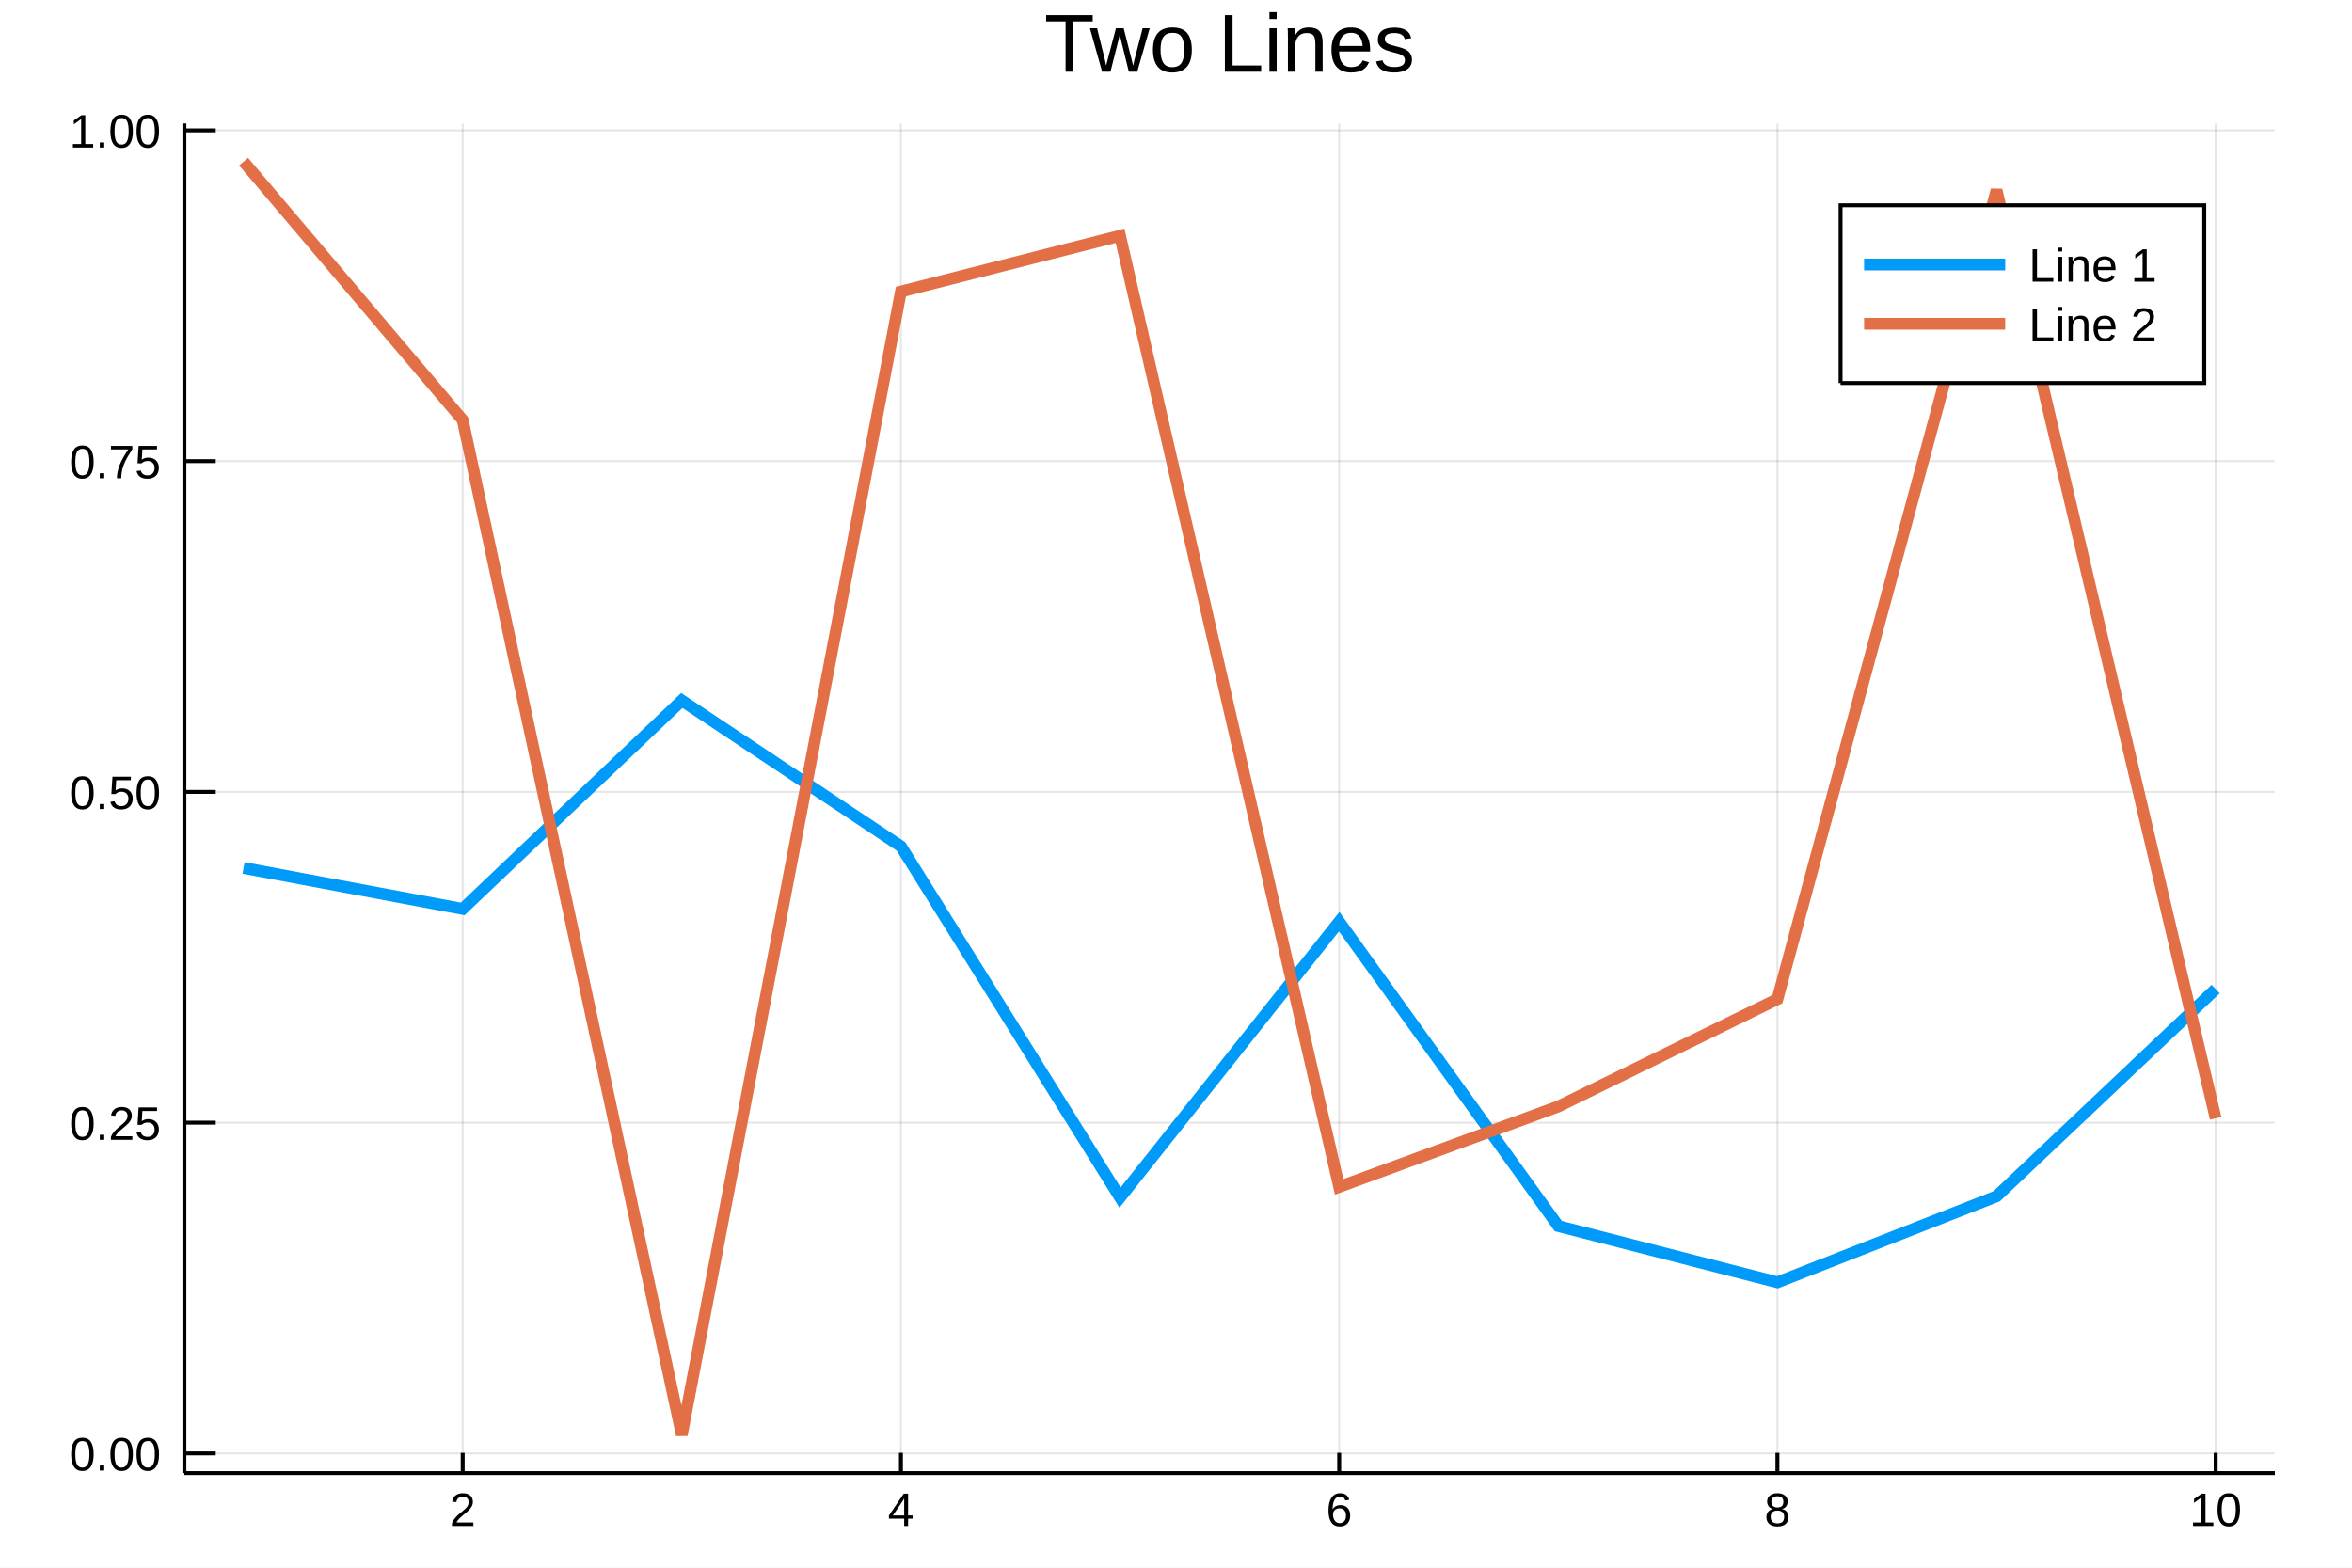
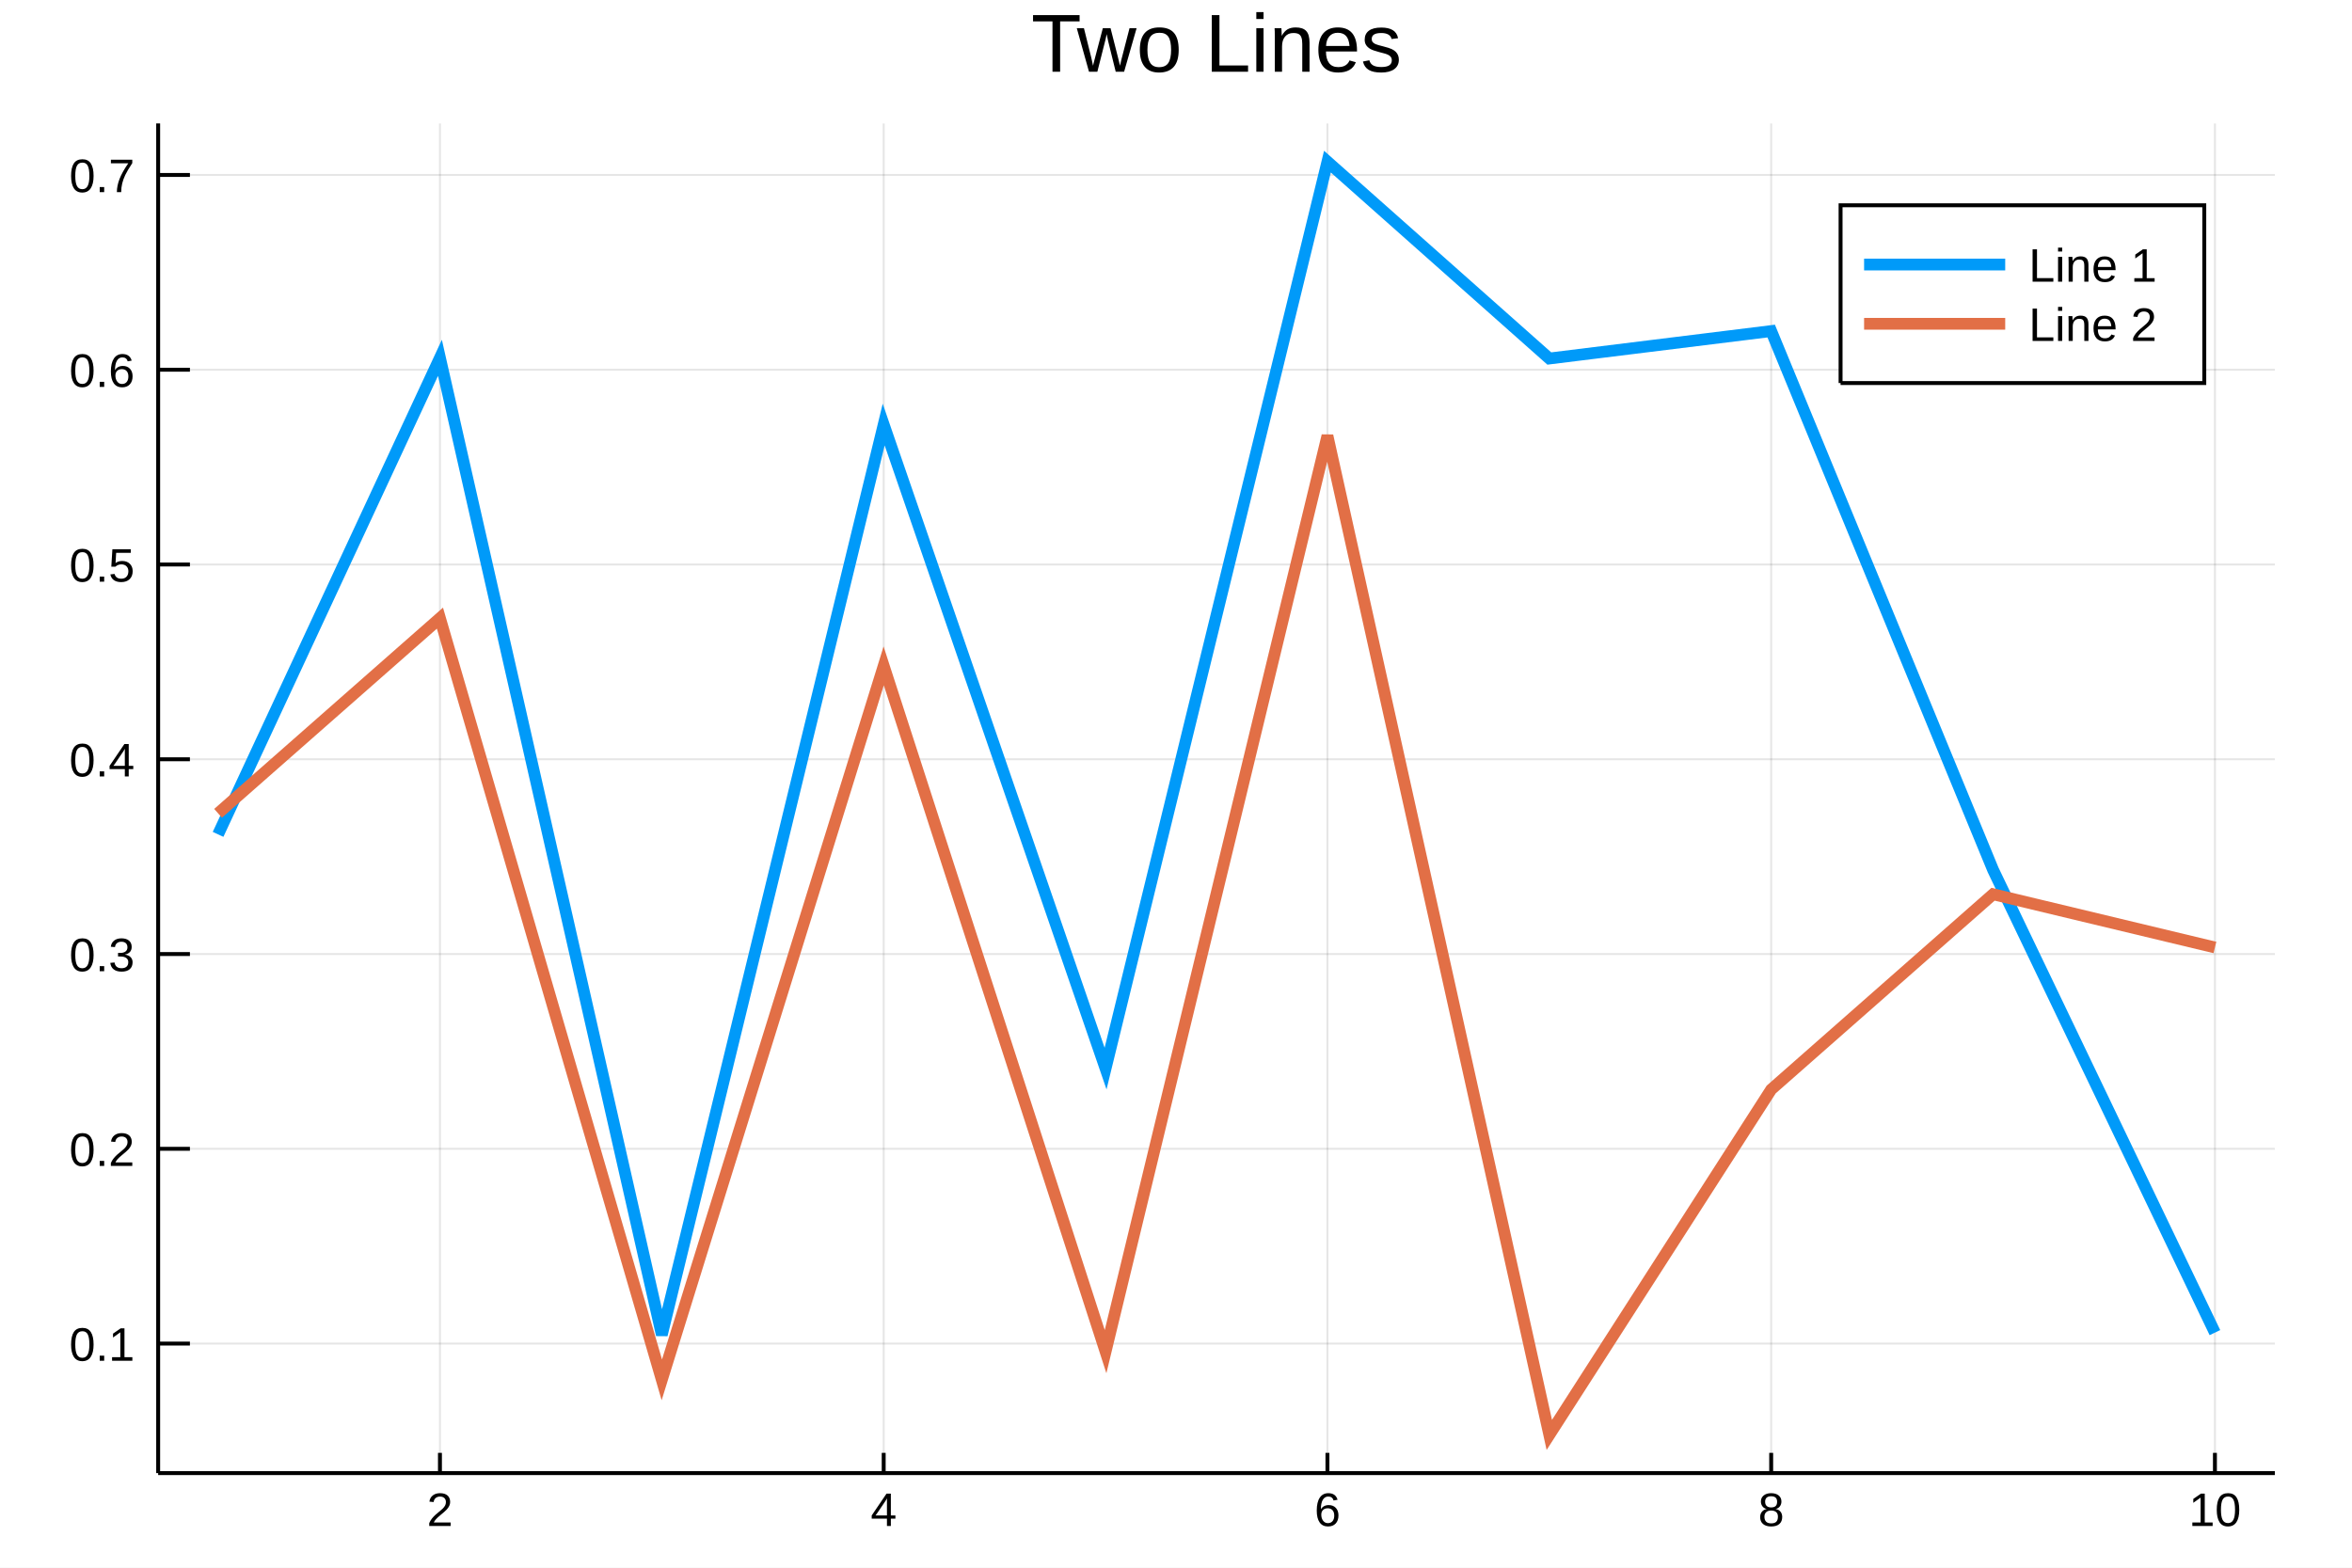
<svg xmlns="http://www.w3.org/2000/svg" width="600" height="400" viewBox="0 0 2400 1600">
  <defs>
-     <clipPath id="clip7600">
+     <clipPath id="clip3200">
      <rect x="0" y="0" width="2000" height="2000" />
    </clipPath>
  </defs>
  <defs>
-     <clipPath id="clip7601">
+     <clipPath id="clip3201">
      <rect x="0" y="0" width="2400" height="1600" />
    </clipPath>
  </defs>
-   <polygon clip-path="url(#clip7601)" points=" 0,1600 2400,1600 2400,0 0,0    " fill="#ffffff" fill-rule="evenodd" fill-opacity="1" />
+   <polygon clip-path="url(#clip3201)" points=" 0,1600 2400,1600 2400,0 0,0    " fill="#ffffff" fill-rule="evenodd" fill-opacity="1" />
  <defs>
-     <clipPath id="clip7602">
+     <clipPath id="clip3202">
      <rect x="480" y="0" width="1681" height="1600" />
    </clipPath>
  </defs>
-   <polygon clip-path="url(#clip7601)" points=" 188.156,1503.47 2321.26,1503.47 2321.26,125.984 188.156,125.984    " fill="#ffffff" fill-rule="evenodd" fill-opacity="1" />
+   <polygon clip-path="url(#clip3201)" points=" 161.394,1503.47 2321.26,1503.47 2321.26,125.984 161.394,125.984    " fill="#ffffff" fill-rule="evenodd" fill-opacity="1" />
  <defs>
-     <clipPath id="clip7603">
-       <rect x="188" y="125" width="2134" height="1378" />
+     <clipPath id="clip3203">
+       <rect x="161" y="125" width="2161" height="1378" />
    </clipPath>
  </defs>
-   <polyline clip-path="url(#clip7603)" style="stroke:#000000; stroke-width:2; stroke-opacity:0.1; fill:none" points="   472.123,1503.47 472.123,125.984    " />
-   <polyline clip-path="url(#clip7603)" style="stroke:#000000; stroke-width:2; stroke-opacity:0.1; fill:none" points="   919.314,1503.47 919.314,125.984    " />
-   <polyline clip-path="url(#clip7603)" style="stroke:#000000; stroke-width:2; stroke-opacity:0.1; fill:none" points="   1366.51,1503.47 1366.51,125.984    " />
-   <polyline clip-path="url(#clip7603)" style="stroke:#000000; stroke-width:2; stroke-opacity:0.1; fill:none" points="   1813.7,1503.47 1813.7,125.984    " />
-   <polyline clip-path="url(#clip7603)" style="stroke:#000000; stroke-width:2; stroke-opacity:0.1; fill:none" points="   2260.89,1503.47 2260.89,125.984    " />
-   <polyline clip-path="url(#clip7603)" style="stroke:#000000; stroke-width:2; stroke-opacity:0.1; fill:none" points="   188.156,1483.37 2321.26,1483.37    " />
-   <polyline clip-path="url(#clip7603)" style="stroke:#000000; stroke-width:2; stroke-opacity:0.1; fill:none" points="   188.156,1145.8 2321.26,1145.8    " />
-   <polyline clip-path="url(#clip7603)" style="stroke:#000000; stroke-width:2; stroke-opacity:0.1; fill:none" points="   188.156,808.22 2321.26,808.22    " />
-   <polyline clip-path="url(#clip7603)" style="stroke:#000000; stroke-width:2; stroke-opacity:0.1; fill:none" points="   188.156,470.646 2321.26,470.646    " />
-   <polyline clip-path="url(#clip7603)" style="stroke:#000000; stroke-width:2; stroke-opacity:0.1; fill:none" points="   188.156,133.071 2321.26,133.071    " />
-   <polyline clip-path="url(#clip7601)" style="stroke:#000000; stroke-width:4; stroke-opacity:1; fill:none" points="   188.156,1503.47 2321.26,1503.47    " />
-   <polyline clip-path="url(#clip7601)" style="stroke:#000000; stroke-width:4; stroke-opacity:1; fill:none" points="   188.156,1503.47 188.156,125.984    " />
-   <polyline clip-path="url(#clip7601)" style="stroke:#000000; stroke-width:4; stroke-opacity:1; fill:none" points="   472.123,1503.47 472.123,1482.81    " />
-   <polyline clip-path="url(#clip7601)" style="stroke:#000000; stroke-width:4; stroke-opacity:1; fill:none" points="   919.314,1503.47 919.314,1482.81    " />
-   <polyline clip-path="url(#clip7601)" style="stroke:#000000; stroke-width:4; stroke-opacity:1; fill:none" points="   1366.51,1503.47 1366.51,1482.81    " />
-   <polyline clip-path="url(#clip7601)" style="stroke:#000000; stroke-width:4; stroke-opacity:1; fill:none" points="   1813.7,1503.47 1813.7,1482.81    " />
-   <polyline clip-path="url(#clip7601)" style="stroke:#000000; stroke-width:4; stroke-opacity:1; fill:none" points="   2260.89,1503.47 2260.89,1482.81    " />
-   <polyline clip-path="url(#clip7601)" style="stroke:#000000; stroke-width:4; stroke-opacity:1; fill:none" points="   188.156,1483.37 220.153,1483.37    " />
-   <polyline clip-path="url(#clip7601)" style="stroke:#000000; stroke-width:4; stroke-opacity:1; fill:none" points="   188.156,1145.8 220.153,1145.8    " />
-   <polyline clip-path="url(#clip7601)" style="stroke:#000000; stroke-width:4; stroke-opacity:1; fill:none" points="   188.156,808.22 220.153,808.22    " />
-   <polyline clip-path="url(#clip7601)" style="stroke:#000000; stroke-width:4; stroke-opacity:1; fill:none" points="   188.156,470.646 220.153,470.646    " />
-   <polyline clip-path="url(#clip7601)" style="stroke:#000000; stroke-width:4; stroke-opacity:1; fill:none" points="   188.156,133.071 220.153,133.071    " />
-   <g clip-path="url(#clip7601)">
-     <text style="fill:#000000; fill-opacity:1; font-family:Arial,Helvetica Neue,Helvetica,sans-serif; font-size:48px; text-anchor:middle;" transform="rotate(0, 472.123, 1557.47)" x="472.123" y="1557.47">2</text>
+   <polyline clip-path="url(#clip3203)" style="stroke:#000000; stroke-width:2; stroke-opacity:0.1; fill:none" points="   448.923,1503.47 448.923,125.984    " />
+   <polyline clip-path="url(#clip3203)" style="stroke:#000000; stroke-width:2; stroke-opacity:0.1; fill:none" points="   901.725,1503.47 901.725,125.984    " />
+   <polyline clip-path="url(#clip3203)" style="stroke:#000000; stroke-width:2; stroke-opacity:0.1; fill:none" points="   1354.53,1503.47 1354.53,125.984    " />
+   <polyline clip-path="url(#clip3203)" style="stroke:#000000; stroke-width:2; stroke-opacity:0.1; fill:none" points="   1807.33,1503.47 1807.33,125.984    " />
+   <polyline clip-path="url(#clip3203)" style="stroke:#000000; stroke-width:2; stroke-opacity:0.1; fill:none" points="   2260.13,1503.47 2260.13,125.984    " />
+   <polyline clip-path="url(#clip3203)" style="stroke:#000000; stroke-width:2; stroke-opacity:0.1; fill:none" points="   161.394,1371.27 2321.26,1371.27    " />
+   <polyline clip-path="url(#clip3203)" style="stroke:#000000; stroke-width:2; stroke-opacity:0.1; fill:none" points="   161.394,1172.48 2321.26,1172.48    " />
+   <polyline clip-path="url(#clip3203)" style="stroke:#000000; stroke-width:2; stroke-opacity:0.1; fill:none" points="   161.394,973.701 2321.26,973.701    " />
+   <polyline clip-path="url(#clip3203)" style="stroke:#000000; stroke-width:2; stroke-opacity:0.1; fill:none" points="   161.394,774.917 2321.26,774.917    " />
+   <polyline clip-path="url(#clip3203)" style="stroke:#000000; stroke-width:2; stroke-opacity:0.1; fill:none" points="   161.394,576.133 2321.26,576.133    " />
+   <polyline clip-path="url(#clip3203)" style="stroke:#000000; stroke-width:2; stroke-opacity:0.1; fill:none" points="   161.394,377.349 2321.26,377.349    " />
+   <polyline clip-path="url(#clip3203)" style="stroke:#000000; stroke-width:2; stroke-opacity:0.1; fill:none" points="   161.394,178.565 2321.26,178.565    " />
+   <polyline clip-path="url(#clip3201)" style="stroke:#000000; stroke-width:4; stroke-opacity:1; fill:none" points="   161.394,1503.47 2321.26,1503.47    " />
+   <polyline clip-path="url(#clip3201)" style="stroke:#000000; stroke-width:4; stroke-opacity:1; fill:none" points="   161.394,1503.47 161.394,125.984    " />
+   <polyline clip-path="url(#clip3201)" style="stroke:#000000; stroke-width:4; stroke-opacity:1; fill:none" points="   448.923,1503.47 448.923,1482.81    " />
+   <polyline clip-path="url(#clip3201)" style="stroke:#000000; stroke-width:4; stroke-opacity:1; fill:none" points="   901.725,1503.47 901.725,1482.81    " />
+   <polyline clip-path="url(#clip3201)" style="stroke:#000000; stroke-width:4; stroke-opacity:1; fill:none" points="   1354.53,1503.47 1354.53,1482.81    " />
+   <polyline clip-path="url(#clip3201)" style="stroke:#000000; stroke-width:4; stroke-opacity:1; fill:none" points="   1807.33,1503.47 1807.33,1482.81    " />
+   <polyline clip-path="url(#clip3201)" style="stroke:#000000; stroke-width:4; stroke-opacity:1; fill:none" points="   2260.13,1503.47 2260.13,1482.81    " />
+   <polyline clip-path="url(#clip3201)" style="stroke:#000000; stroke-width:4; stroke-opacity:1; fill:none" points="   161.394,1371.27 193.792,1371.27    " />
+   <polyline clip-path="url(#clip3201)" style="stroke:#000000; stroke-width:4; stroke-opacity:1; fill:none" points="   161.394,1172.48 193.792,1172.48    " />
+   <polyline clip-path="url(#clip3201)" style="stroke:#000000; stroke-width:4; stroke-opacity:1; fill:none" points="   161.394,973.701 193.792,973.701    " />
+   <polyline clip-path="url(#clip3201)" style="stroke:#000000; stroke-width:4; stroke-opacity:1; fill:none" points="   161.394,774.917 193.792,774.917    " />
+   <polyline clip-path="url(#clip3201)" style="stroke:#000000; stroke-width:4; stroke-opacity:1; fill:none" points="   161.394,576.133 193.792,576.133    " />
+   <polyline clip-path="url(#clip3201)" style="stroke:#000000; stroke-width:4; stroke-opacity:1; fill:none" points="   161.394,377.349 193.792,377.349    " />
+   <polyline clip-path="url(#clip3201)" style="stroke:#000000; stroke-width:4; stroke-opacity:1; fill:none" points="   161.394,178.565 193.792,178.565    " />
+   <g clip-path="url(#clip3201)">
+     <text style="fill:#000000; fill-opacity:1; font-family:Arial,Helvetica Neue,Helvetica,sans-serif; font-size:48px; text-anchor:middle;" transform="rotate(0, 448.923, 1557.47)" x="448.923" y="1557.47">2</text>
  </g>
-   <g clip-path="url(#clip7601)">
-     <text style="fill:#000000; fill-opacity:1; font-family:Arial,Helvetica Neue,Helvetica,sans-serif; font-size:48px; text-anchor:middle;" transform="rotate(0, 919.314, 1557.47)" x="919.314" y="1557.47">4</text>
+   <g clip-path="url(#clip3201)">
+     <text style="fill:#000000; fill-opacity:1; font-family:Arial,Helvetica Neue,Helvetica,sans-serif; font-size:48px; text-anchor:middle;" transform="rotate(0, 901.725, 1557.47)" x="901.725" y="1557.47">4</text>
  </g>
-   <g clip-path="url(#clip7601)">
-     <text style="fill:#000000; fill-opacity:1; font-family:Arial,Helvetica Neue,Helvetica,sans-serif; font-size:48px; text-anchor:middle;" transform="rotate(0, 1366.51, 1557.47)" x="1366.51" y="1557.47">6</text>
+   <g clip-path="url(#clip3201)">
+     <text style="fill:#000000; fill-opacity:1; font-family:Arial,Helvetica Neue,Helvetica,sans-serif; font-size:48px; text-anchor:middle;" transform="rotate(0, 1354.53, 1557.47)" x="1354.53" y="1557.47">6</text>
  </g>
-   <g clip-path="url(#clip7601)">
-     <text style="fill:#000000; fill-opacity:1; font-family:Arial,Helvetica Neue,Helvetica,sans-serif; font-size:48px; text-anchor:middle;" transform="rotate(0, 1813.7, 1557.47)" x="1813.7" y="1557.47">8</text>
+   <g clip-path="url(#clip3201)">
+     <text style="fill:#000000; fill-opacity:1; font-family:Arial,Helvetica Neue,Helvetica,sans-serif; font-size:48px; text-anchor:middle;" transform="rotate(0, 1807.33, 1557.47)" x="1807.33" y="1557.47">8</text>
  </g>
-   <g clip-path="url(#clip7601)">
-     <text style="fill:#000000; fill-opacity:1; font-family:Arial,Helvetica Neue,Helvetica,sans-serif; font-size:48px; text-anchor:middle;" transform="rotate(0, 2260.89, 1557.47)" x="2260.89" y="1557.47">10</text>
+   <g clip-path="url(#clip3201)">
+     <text style="fill:#000000; fill-opacity:1; font-family:Arial,Helvetica Neue,Helvetica,sans-serif; font-size:48px; text-anchor:middle;" transform="rotate(0, 2260.13, 1557.47)" x="2260.13" y="1557.47">10</text>
  </g>
-   <g clip-path="url(#clip7601)">
-     <text style="fill:#000000; fill-opacity:1; font-family:Arial,Helvetica Neue,Helvetica,sans-serif; font-size:48px; text-anchor:end;" transform="rotate(0, 164.156, 1500.87)" x="164.156" y="1500.87">0.00</text>
+   <g clip-path="url(#clip3201)">
+     <text style="fill:#000000; fill-opacity:1; font-family:Arial,Helvetica Neue,Helvetica,sans-serif; font-size:48px; text-anchor:end;" transform="rotate(0, 137.394, 1388.77)" x="137.394" y="1388.77">0.1</text>
  </g>
-   <g clip-path="url(#clip7601)">
-     <text style="fill:#000000; fill-opacity:1; font-family:Arial,Helvetica Neue,Helvetica,sans-serif; font-size:48px; text-anchor:end;" transform="rotate(0, 164.156, 1163.3)" x="164.156" y="1163.3">0.25</text>
+   <g clip-path="url(#clip3201)">
+     <text style="fill:#000000; fill-opacity:1; font-family:Arial,Helvetica Neue,Helvetica,sans-serif; font-size:48px; text-anchor:end;" transform="rotate(0, 137.394, 1189.98)" x="137.394" y="1189.98">0.2</text>
  </g>
-   <g clip-path="url(#clip7601)">
-     <text style="fill:#000000; fill-opacity:1; font-family:Arial,Helvetica Neue,Helvetica,sans-serif; font-size:48px; text-anchor:end;" transform="rotate(0, 164.156, 825.72)" x="164.156" y="825.72">0.50</text>
+   <g clip-path="url(#clip3201)">
+     <text style="fill:#000000; fill-opacity:1; font-family:Arial,Helvetica Neue,Helvetica,sans-serif; font-size:48px; text-anchor:end;" transform="rotate(0, 137.394, 991.201)" x="137.394" y="991.201">0.3</text>
  </g>
-   <g clip-path="url(#clip7601)">
-     <text style="fill:#000000; fill-opacity:1; font-family:Arial,Helvetica Neue,Helvetica,sans-serif; font-size:48px; text-anchor:end;" transform="rotate(0, 164.156, 488.146)" x="164.156" y="488.146">0.75</text>
+   <g clip-path="url(#clip3201)">
+     <text style="fill:#000000; fill-opacity:1; font-family:Arial,Helvetica Neue,Helvetica,sans-serif; font-size:48px; text-anchor:end;" transform="rotate(0, 137.394, 792.417)" x="137.394" y="792.417">0.4</text>
  </g>
-   <g clip-path="url(#clip7601)">
-     <text style="fill:#000000; fill-opacity:1; font-family:Arial,Helvetica Neue,Helvetica,sans-serif; font-size:48px; text-anchor:end;" transform="rotate(0, 164.156, 150.571)" x="164.156" y="150.571">1.00</text>
+   <g clip-path="url(#clip3201)">
+     <text style="fill:#000000; fill-opacity:1; font-family:Arial,Helvetica Neue,Helvetica,sans-serif; font-size:48px; text-anchor:end;" transform="rotate(0, 137.394, 593.633)" x="137.394" y="593.633">0.5</text>
  </g>
-   <g clip-path="url(#clip7601)">
-     <text style="fill:#000000; fill-opacity:1; font-family:Arial,Helvetica Neue,Helvetica,sans-serif; font-size:84px; text-anchor:middle;" transform="rotate(0, 1254.71, 73.2)" x="1254.71" y="73.2">Two Lines</text>
+   <g clip-path="url(#clip3201)">
+     <text style="fill:#000000; fill-opacity:1; font-family:Arial,Helvetica Neue,Helvetica,sans-serif; font-size:48px; text-anchor:end;" transform="rotate(0, 137.394, 394.849)" x="137.394" y="394.849">0.6</text>
  </g>
-   <polyline clip-path="url(#clip7603)" style="stroke:#009af9; stroke-width:12; stroke-opacity:1; fill:none" points="   248.527,885.827 472.123,927.671 695.719,714.911 919.314,863.789 1142.91,1222.27 1366.51,940.658 1590.1,1251.36 1813.7,1308.75 2037.29,1221.01 2260.89,1009.42       " />
-   <polyline clip-path="url(#clip7603)" style="stroke:#e26f46; stroke-width:12; stroke-opacity:1; fill:none" points="   248.527,164.97 472.123,428.679 695.719,1464.49 919.314,297.567 1142.91,240.645 1366.51,1211.33 1590.1,1129.29 1813.7,1019.7 2037.29,193.924 2260.89,1141.35       " />
-   <polygon clip-path="url(#clip7601)" points=" 1878.14,390.944 2249.26,390.944 2249.26,209.504 1878.14,209.504    " fill="#ffffff" fill-rule="evenodd" fill-opacity="1" />
-   <polyline clip-path="url(#clip7601)" style="stroke:#000000; stroke-width:4; stroke-opacity:1; fill:none" points="   1878.14,390.944 2249.26,390.944 2249.26,209.504 1878.14,209.504 1878.14,390.944    " />
-   <polyline clip-path="url(#clip7601)" style="stroke:#009af9; stroke-width:12; stroke-opacity:1; fill:none" points="   1902.14,269.984 2046.14,269.984    " />
-   <g clip-path="url(#clip7601)">
+   <g clip-path="url(#clip3201)">
+     <text style="fill:#000000; fill-opacity:1; font-family:Arial,Helvetica Neue,Helvetica,sans-serif; font-size:48px; text-anchor:end;" transform="rotate(0, 137.394, 196.065)" x="137.394" y="196.065">0.7</text>
+   </g>
+   <g clip-path="url(#clip3201)">
+     <text style="fill:#000000; fill-opacity:1; font-family:Arial,Helvetica Neue,Helvetica,sans-serif; font-size:84px; text-anchor:middle;" transform="rotate(0, 1241.33, 73.2)" x="1241.33" y="73.2">Two Lines</text>
+   </g>
+   <polyline clip-path="url(#clip3203)" style="stroke:#009af9; stroke-width:12; stroke-opacity:1; fill:none" points="   222.522,851.564 448.923,365.197 675.324,1362.34 901.725,433.312 1128.13,1090.6 1354.53,164.97 1580.93,365.903 1807.33,337.887 2033.73,887.73 2260.13,1360.09       " />
+   <polyline clip-path="url(#clip3203)" style="stroke:#e26f46; stroke-width:12; stroke-opacity:1; fill:none" points="   222.522,830.097 448.923,630.873 675.324,1408.3 901.725,679.595 1128.13,1379.49 1354.53,444.698 1580.93,1464.49 1807.33,1111.97 2033.73,912.665 2260.13,966.988       " />
+   <polygon clip-path="url(#clip3201)" points=" 1878.14,390.944 2249.26,390.944 2249.26,209.504 1878.14,209.504    " fill="#ffffff" fill-rule="evenodd" fill-opacity="1" />
+   <polyline clip-path="url(#clip3201)" style="stroke:#000000; stroke-width:4; stroke-opacity:1; fill:none" points="   1878.14,390.944 2249.26,390.944 2249.26,209.504 1878.14,209.504 1878.14,390.944    " />
+   <polyline clip-path="url(#clip3201)" style="stroke:#009af9; stroke-width:12; stroke-opacity:1; fill:none" points="   1902.14,269.984 2046.14,269.984    " />
+   <g clip-path="url(#clip3201)">
    <text style="fill:#000000; fill-opacity:1; font-family:Arial,Helvetica Neue,Helvetica,sans-serif; font-size:48px; text-anchor:start;" transform="rotate(0, 2070.14, 287.484)" x="2070.14" y="287.484">Line 1</text>
  </g>
-   <polyline clip-path="url(#clip7601)" style="stroke:#e26f46; stroke-width:12; stroke-opacity:1; fill:none" points="   1902.14,330.464 2046.14,330.464    " />
-   <g clip-path="url(#clip7601)">
+   <polyline clip-path="url(#clip3201)" style="stroke:#e26f46; stroke-width:12; stroke-opacity:1; fill:none" points="   1902.14,330.464 2046.14,330.464    " />
+   <g clip-path="url(#clip3201)">
    <text style="fill:#000000; fill-opacity:1; font-family:Arial,Helvetica Neue,Helvetica,sans-serif; font-size:48px; text-anchor:start;" transform="rotate(0, 2070.14, 347.964)" x="2070.14" y="347.964">Line 2</text>
  </g>
</svg>
